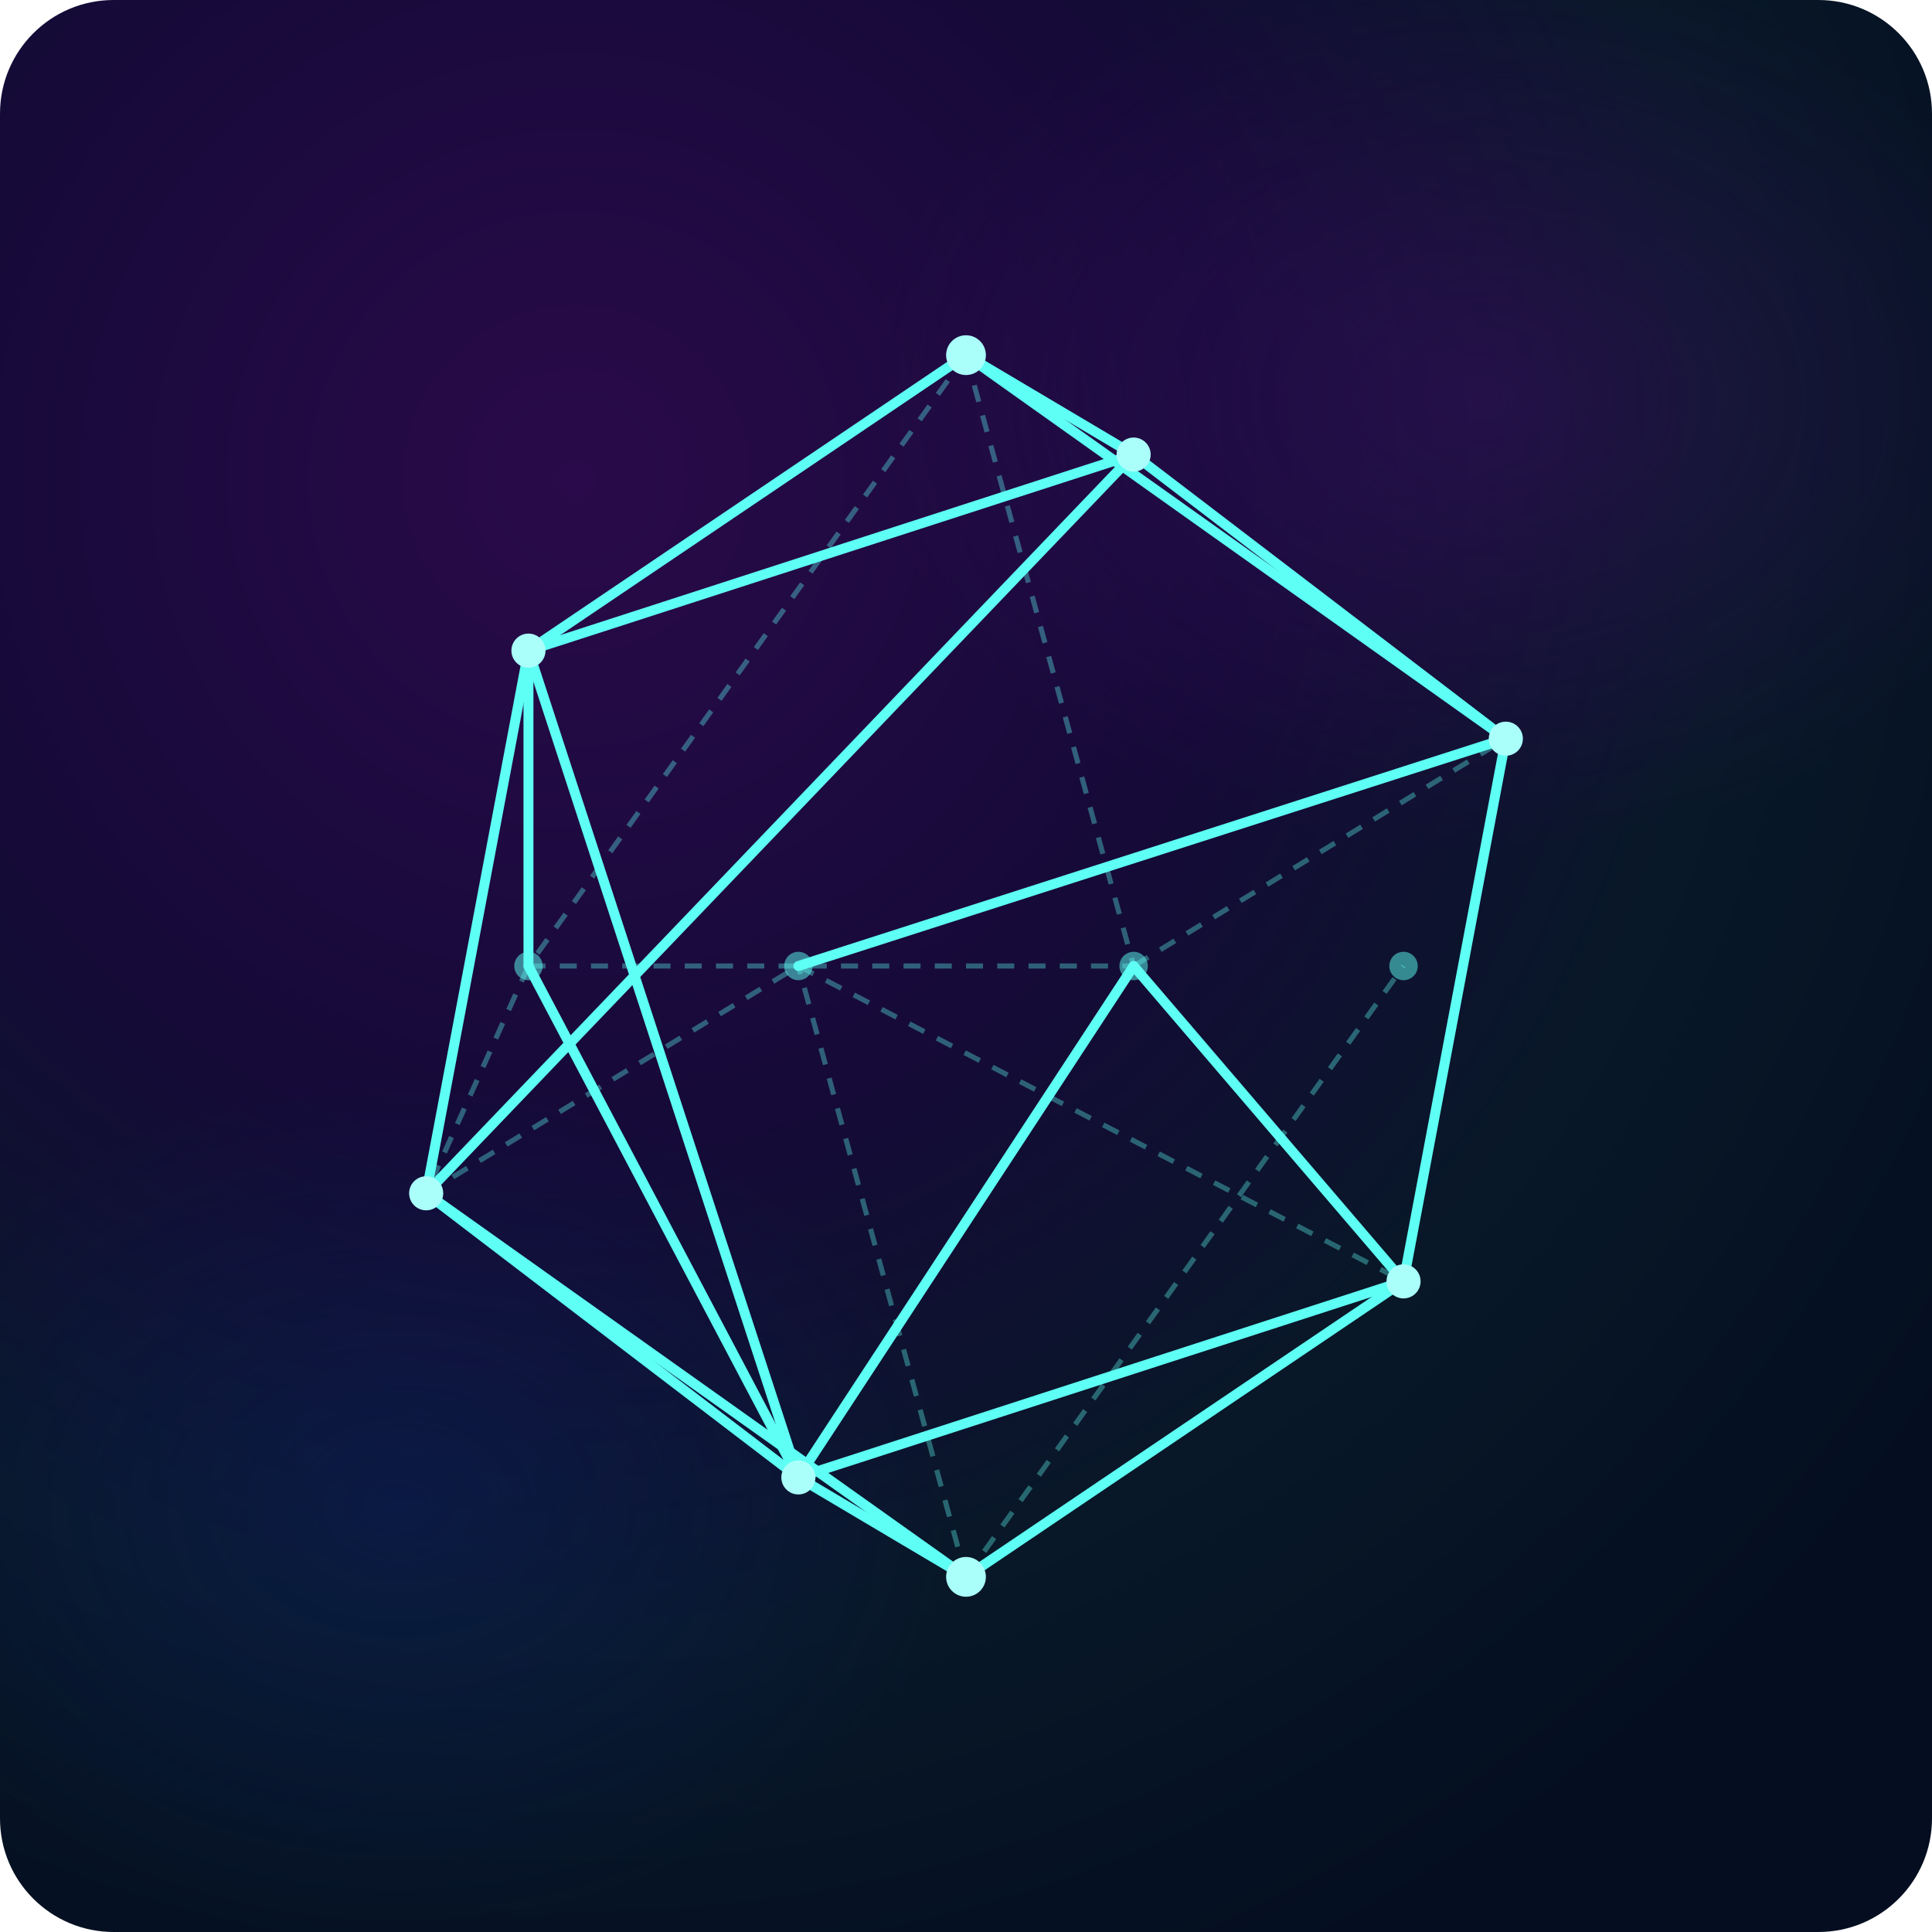
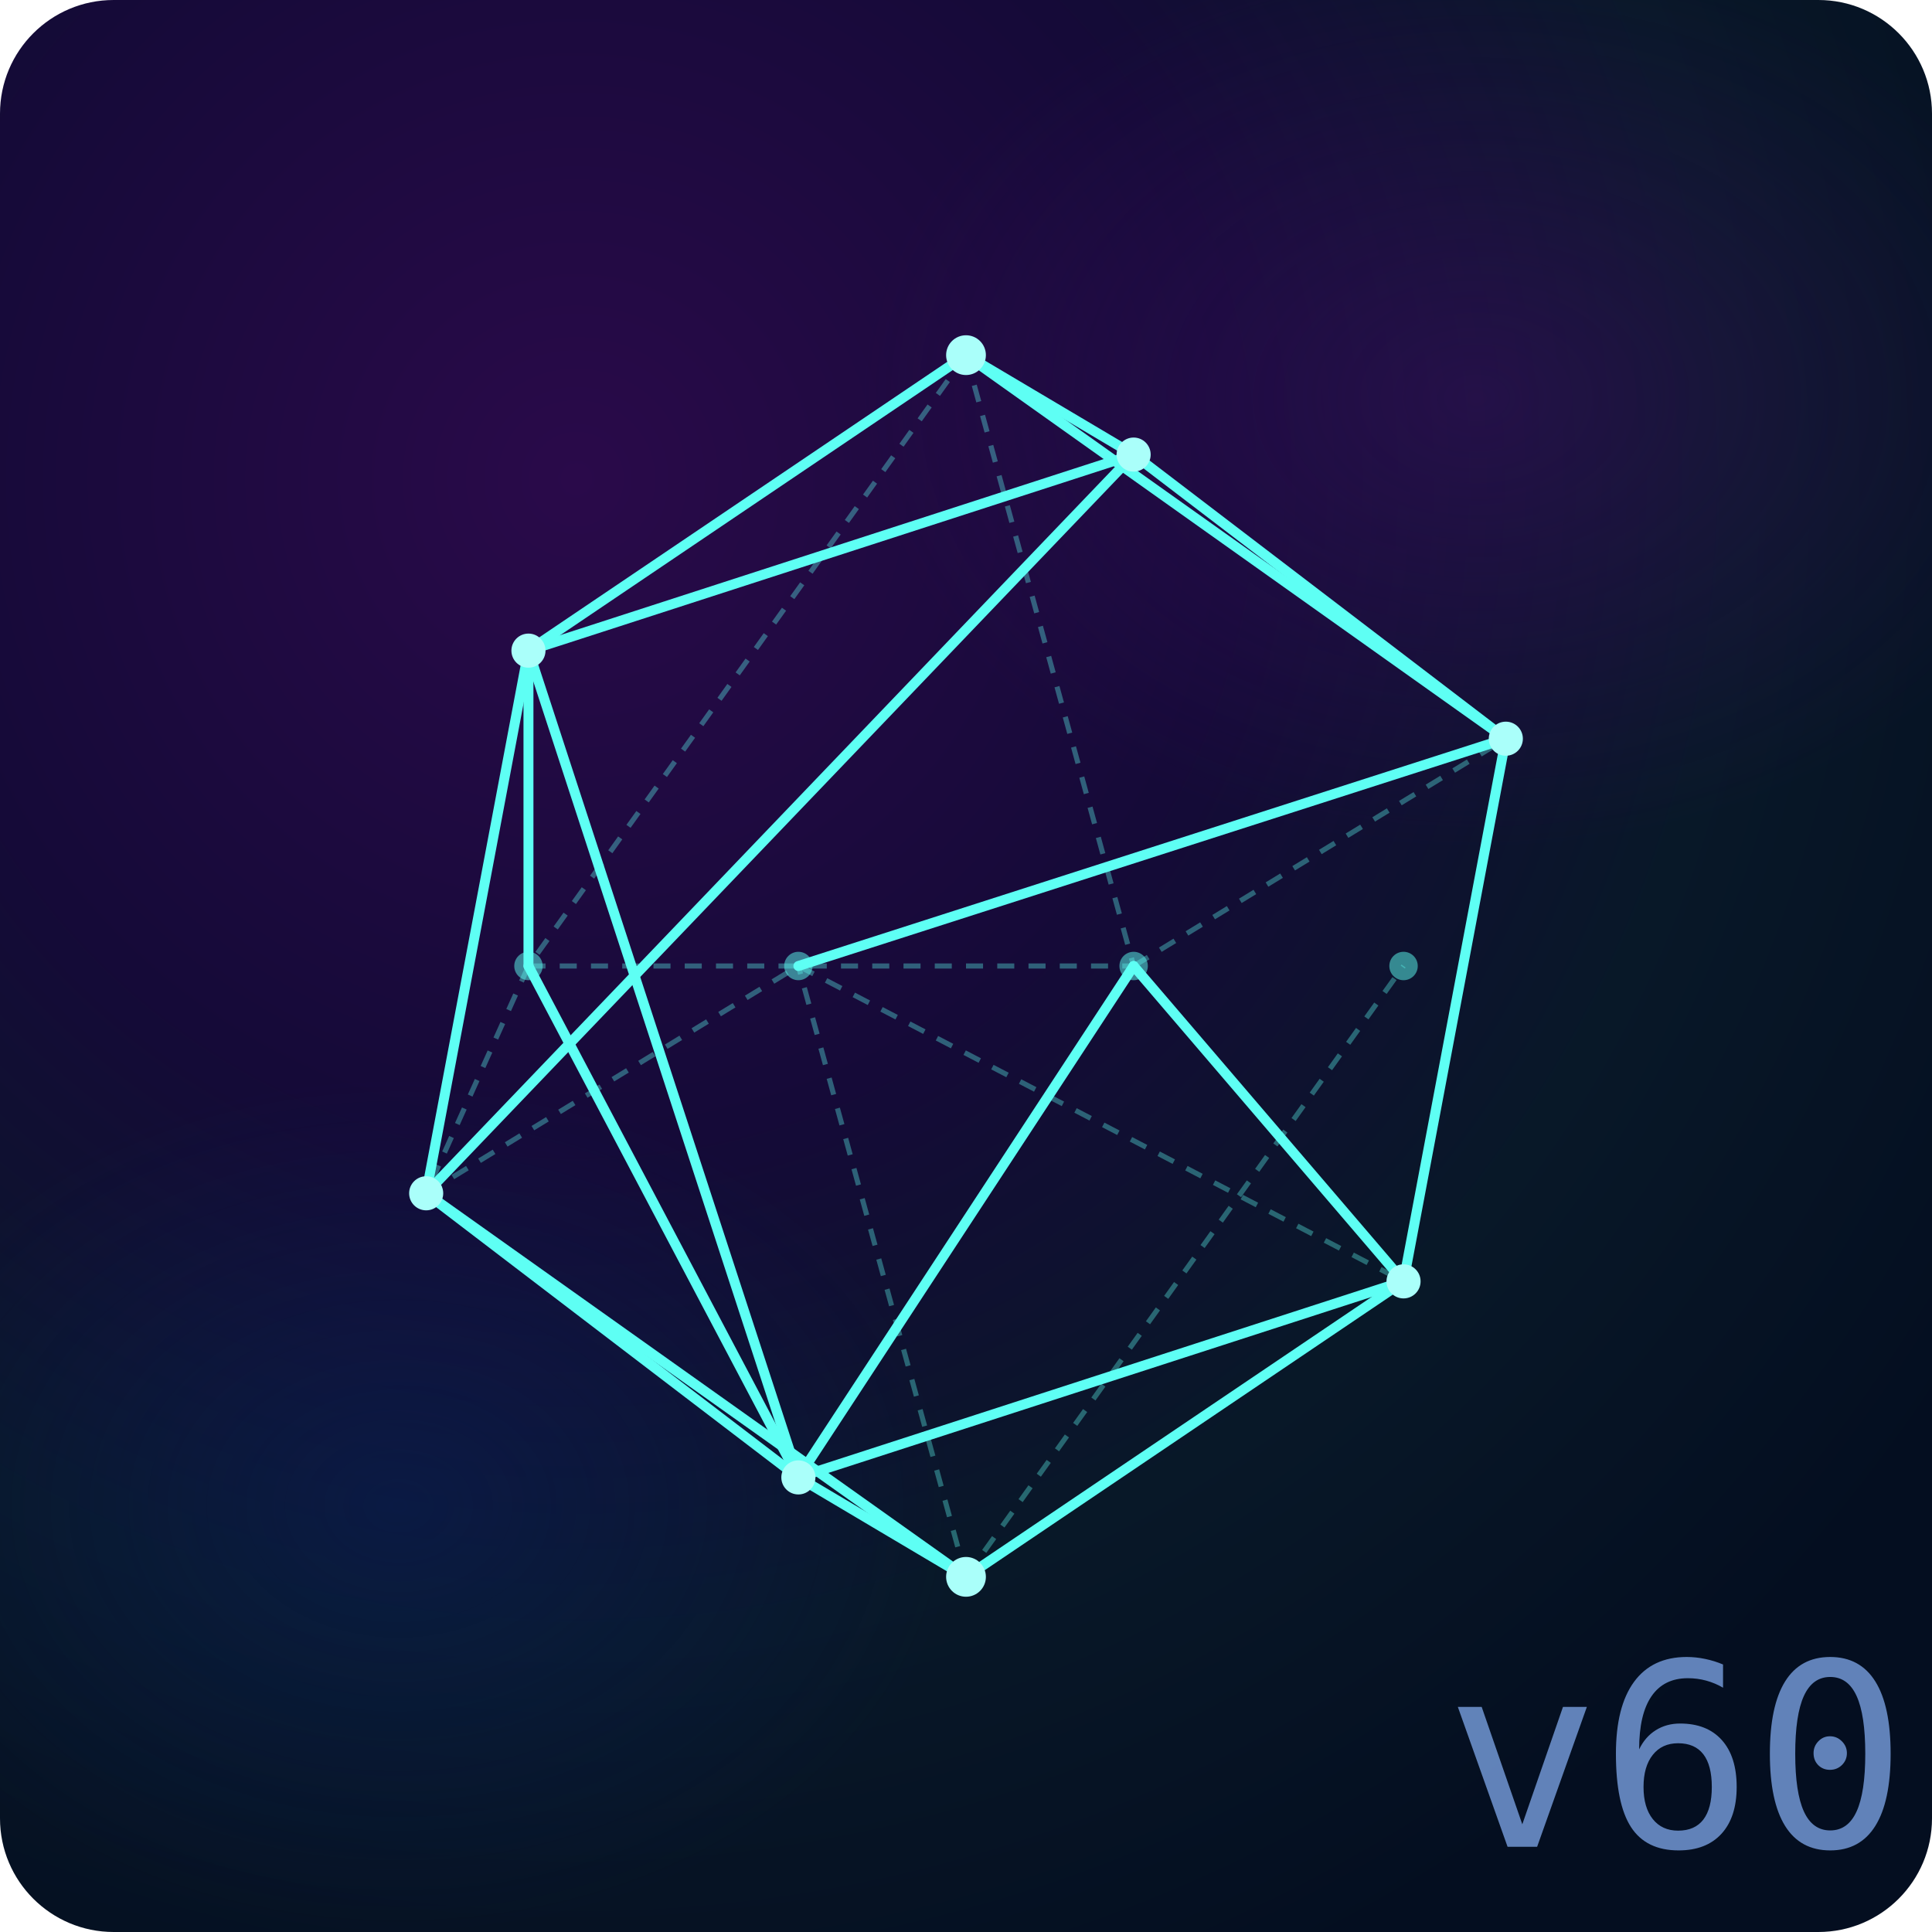
<svg xmlns="http://www.w3.org/2000/svg" width="32" height="32" viewBox="0 0 680 680">
  <defs>
    <radialGradient id="bg" cx="30%" cy="25%" r="85%">
      <stop offset="0%" stop-color="#2a0a4a" />
      <stop offset="40%" stop-color="#150a38" />
      <stop offset="70%" stop-color="#081828" />
      <stop offset="100%" stop-color="#040e20" />
    </radialGradient>
    <radialGradient id="nebula1" cx="50%" cy="50%" r="50%">
      <stop offset="0%" stop-color="#3a1060" stop-opacity="0.5" />
      <stop offset="100%" stop-color="#3a1060" stop-opacity="0" />
    </radialGradient>
    <radialGradient id="nebula2" cx="50%" cy="50%" r="50%">
      <stop offset="0%" stop-color="#0a2060" stop-opacity="0.45" />
      <stop offset="100%" stop-color="#0a2060" stop-opacity="0" />
    </radialGradient>
  </defs>
  <rect width="680" height="680" fill="url(#bg)" rx="40" />
  <ellipse cx="520" cy="140" rx="220" ry="160" fill="url(#nebula1)" />
  <ellipse cx="140" cy="530" rx="200" ry="150" fill="url(#nebula2)" />
  <g transform="translate(340,340)">
    <line fill="none" stroke="#5efff4" stroke-width="3.5" stroke-linecap="round" x1="0" y1="-215" x2="190" y2="-80" />
    <line fill="none" stroke="#5efff4" stroke-width="3.5" stroke-linecap="round" x1="0" y1="-215" x2="59" y2="-180" />
    <line fill="none" stroke="#5efff4" stroke-width="3.5" stroke-linecap="round" x1="0" y1="-215" x2="-154" y2="-111" />
    <line fill="none" stroke="#5efff4" stroke-width="1.8" stroke-dasharray="6,5" opacity="0.35" x1="0" y1="-215" x2="-154" y2="0" />
    <line fill="none" stroke="#5efff4" stroke-width="1.8" stroke-dasharray="6,5" opacity="0.35" x1="0" y1="-215" x2="59" y2="0" />
    <line fill="none" stroke="#5efff4" stroke-width="3.5" stroke-linecap="round" x1="190" y1="-80" x2="59" y2="-180" />
    <line fill="none" stroke="#5efff4" stroke-width="3.5" stroke-linecap="round" x1="59" y1="-180" x2="-154" y2="-111" />
    <line fill="none" stroke="#5efff4" stroke-width="3.5" stroke-linecap="round" x1="-154" y1="-111" x2="-154" y2="0" />
    <line fill="none" stroke="#5efff4" stroke-width="1.8" stroke-dasharray="6,5" opacity="0.35" x1="-154" y1="0" x2="59" y2="0" />
    <line fill="none" stroke="#5efff4" stroke-width="1.8" stroke-dasharray="6,5" opacity="0.35" x1="59" y1="0" x2="190" y2="-80" />
    <line fill="none" stroke="#5efff4" stroke-width="3.5" stroke-linecap="round" x1="190" y1="-80" x2="154" y2="111" />
    <line fill="none" stroke="#5efff4" stroke-width="3.5" stroke-linecap="round" x1="190" y1="-80" x2="-59" y2="0" />
    <line fill="none" stroke="#5efff4" stroke-width="3.5" stroke-linecap="round" x1="59" y1="-180" x2="-190" y2="80" />
    <line fill="none" stroke="#5efff4" stroke-width="3.5" stroke-linecap="round" x1="-154" y1="-111" x2="-190" y2="80" />
    <line fill="none" stroke="#5efff4" stroke-width="3.5" stroke-linecap="round" x1="-154" y1="-111" x2="-59" y2="180" />
    <line fill="none" stroke="#5efff4" stroke-width="3.5" stroke-linecap="round" x1="-154" y1="0" x2="-59" y2="180" />
    <line fill="none" stroke="#5efff4" stroke-width="1.8" stroke-dasharray="6,5" opacity="0.35" x1="-154" y1="0" x2="-190" y2="80" />
    <line fill="none" stroke="#5efff4" stroke-width="3.5" stroke-linecap="round" x1="59" y1="0" x2="-59" y2="180" />
    <line fill="none" stroke="#5efff4" stroke-width="3.5" stroke-linecap="round" x1="59" y1="0" x2="154" y2="111" />
    <line fill="none" stroke="#5efff4" stroke-width="3.5" stroke-linecap="round" x1="154" y1="111" x2="-59" y2="180" />
    <line fill="none" stroke="#5efff4" stroke-width="3.5" stroke-linecap="round" x1="-59" y1="180" x2="-190" y2="80" />
    <line fill="none" stroke="#5efff4" stroke-width="1.8" stroke-dasharray="6,5" opacity="0.35" x1="-190" y1="80" x2="-59" y2="0" />
    <line fill="none" stroke="#5efff4" stroke-width="1.8" stroke-dasharray="6,5" opacity="0.35" x1="-59" y1="0" x2="154" y2="111" />
    <line fill="none" stroke="#5efff4" stroke-width="3.5" stroke-linecap="round" x1="0" y1="215" x2="154" y2="111" />
    <line fill="none" stroke="#5efff4" stroke-width="3.5" stroke-linecap="round" x1="0" y1="215" x2="-59" y2="180" />
    <line fill="none" stroke="#5efff4" stroke-width="3.5" stroke-linecap="round" x1="0" y1="215" x2="-190" y2="80" />
    <line fill="none" stroke="#5efff4" stroke-width="1.8" stroke-dasharray="6,5" opacity="0.35" x1="0" y1="215" x2="-59" y2="0" />
    <line fill="none" stroke="#5efff4" stroke-width="1.8" stroke-dasharray="6,5" opacity="0.35" x1="0" y1="215" x2="154" y2="0" />
    <circle fill="#aafffa" cx="0" cy="-215" r="7" />
    <circle fill="#aafffa" cx="190" cy="-80" r="6" />
    <circle fill="#aafffa" cx="59" cy="-180" r="6" />
    <circle fill="#aafffa" cx="-154" cy="-111" r="6" />
    <circle fill="#aafffa" cx="154" cy="111" r="6" />
    <circle fill="#aafffa" cx="-59" cy="180" r="6" />
    <circle fill="#aafffa" cx="-190" cy="80" r="6" />
    <circle fill="#aafffa" cx="0" cy="215" r="7" />
    <circle fill="#5efff4" opacity="0.5" cx="-154" cy="0" r="5" />
    <circle fill="#5efff4" opacity="0.5" cx="59" cy="0" r="5" />
    <circle fill="#5efff4" opacity="0.5" cx="-59" cy="0" r="5" />
    <circle fill="#5efff4" opacity="0.5" cx="154" cy="0" r="5" />
  </g>
+   <text x="590" y="650" text-anchor="middle" font-family="'JetBrains Mono',monospace" font-size="90" font-weight="400" fill="#89b4fa" opacity="0.7">v60</text>
</svg>
